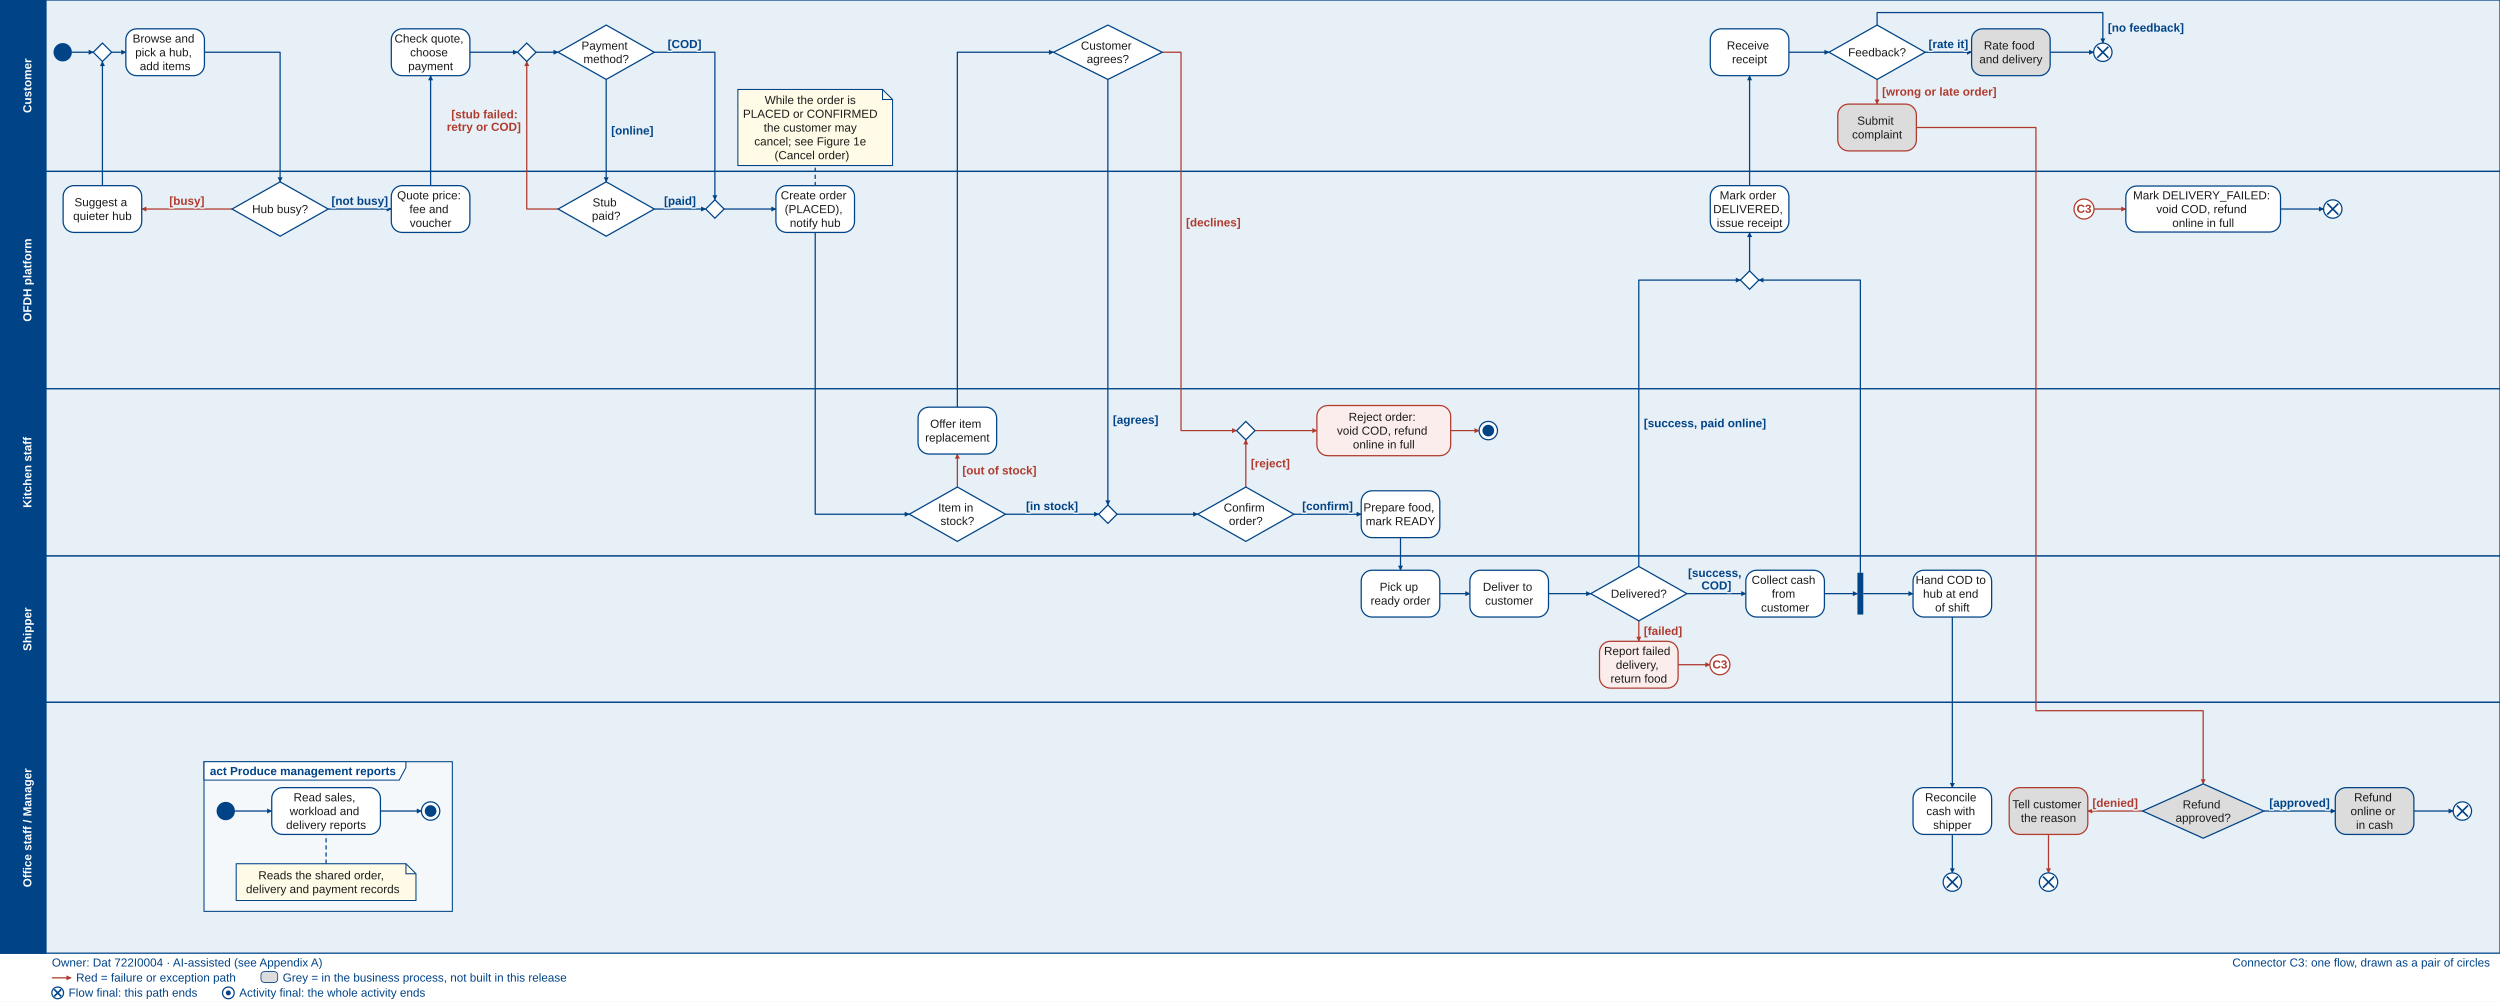
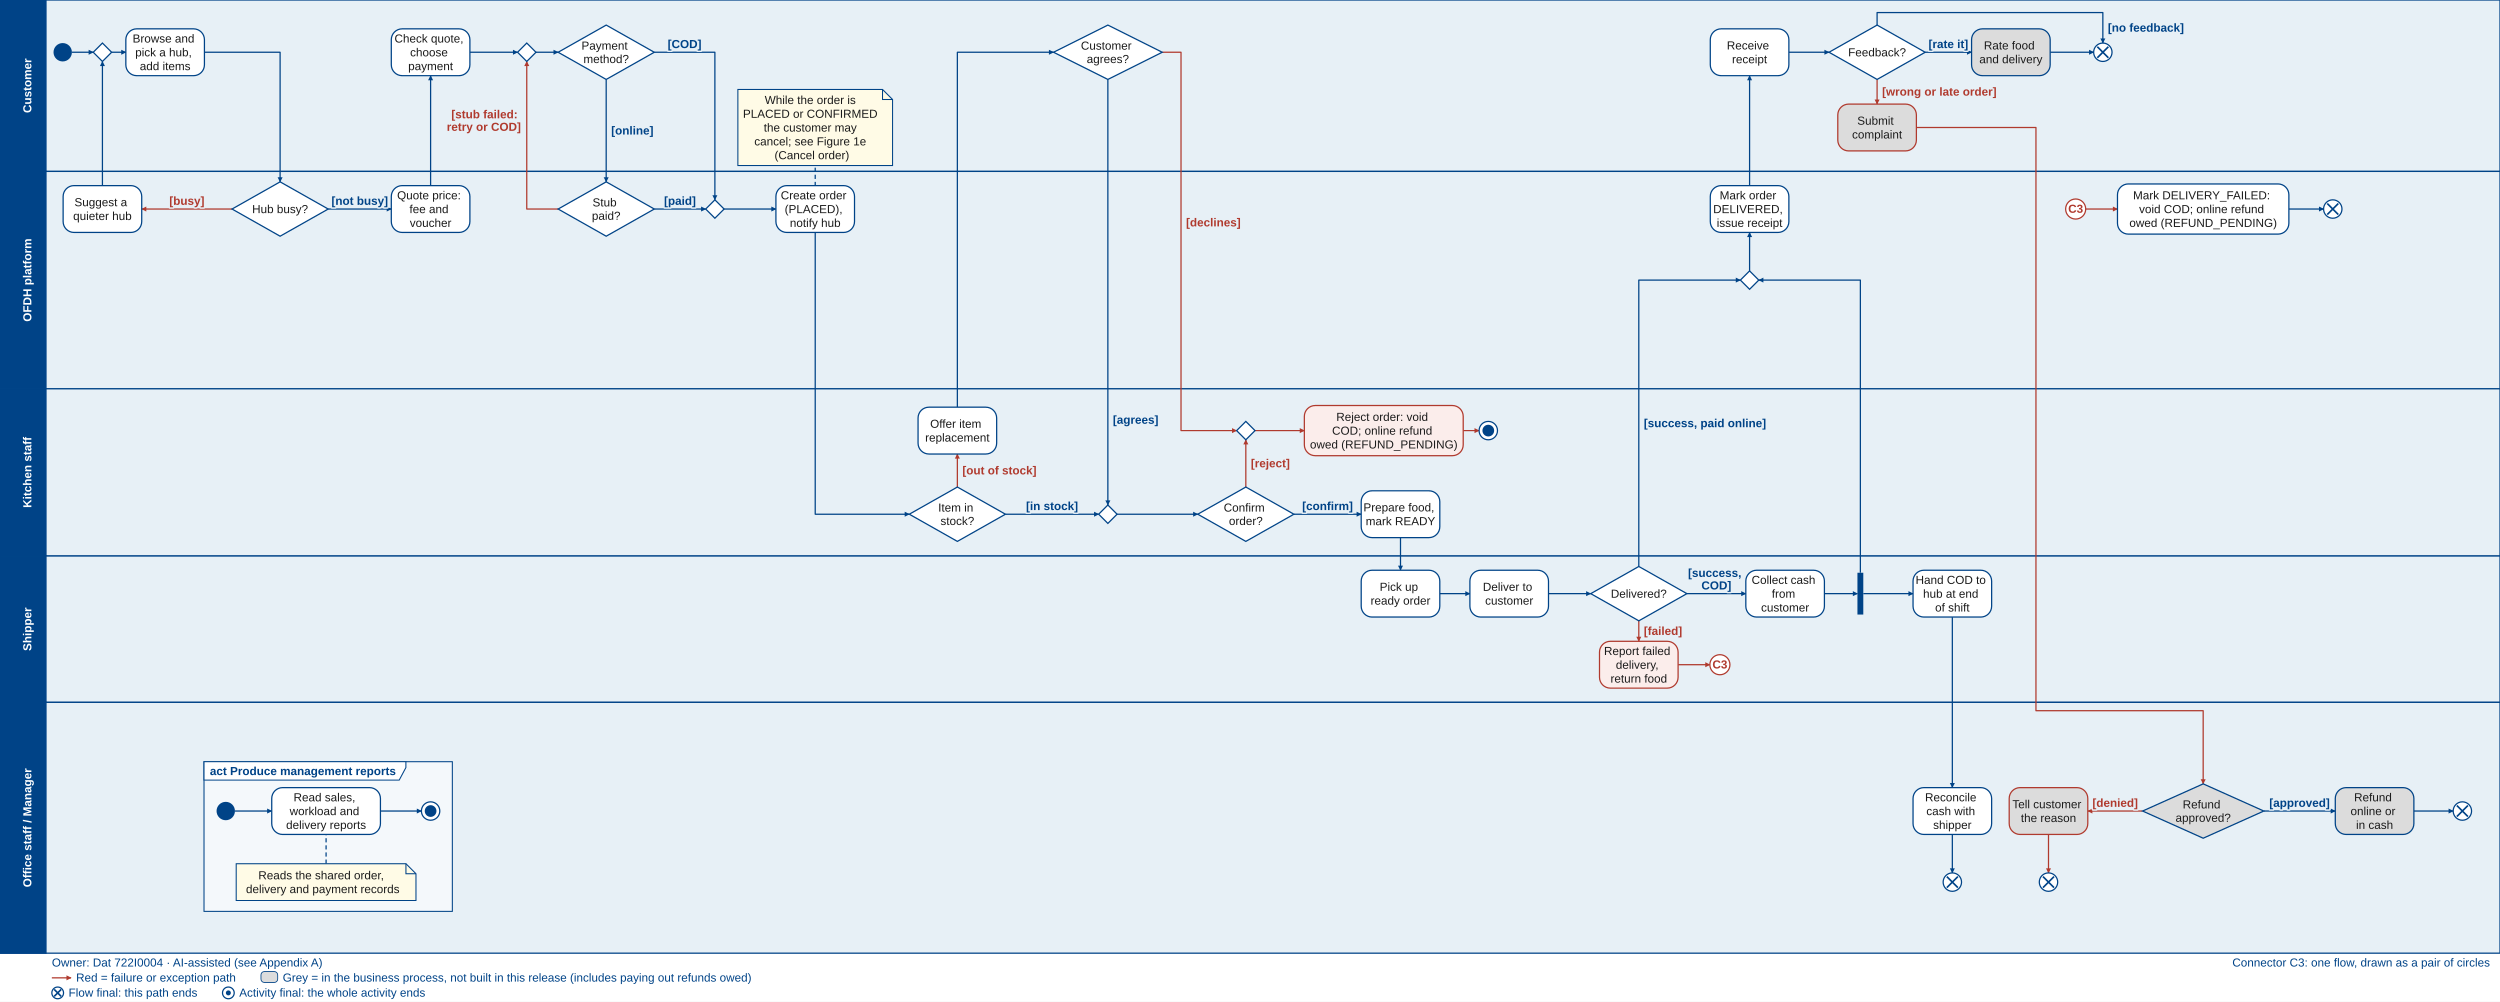
<svg xmlns="http://www.w3.org/2000/svg" width="5980" height="2396" viewBox="-20 0 5980 2396">
  <defs>
    <marker id="ab" viewBox="0 0 12 12" refX="11" refY="6" markerWidth="12" markerHeight="12" markerUnits="userSpaceOnUse" orient="auto">
      <path d="M0,0 L12,6 L0,12 z" fill="#004387" />
    </marker>
    <marker id="ar" viewBox="0 0 12 12" refX="11" refY="6" markerWidth="12" markerHeight="12" markerUnits="userSpaceOnUse" orient="auto">
      <path d="M0,0 L12,6 L0,12 z" fill="#B03A2E" />
    </marker>
  </defs>
  <rect x="-20" y="0" width="5980" height="2396" fill="#FFFFFF" />
  <rect x="-20" y="0" width="5980" height="410" fill="#E7F0F6" stroke="#004387" stroke-width="3" />
  <rect x="-20" y="0" width="110" height="410" fill="#004387" stroke="#004387" stroke-width="3" />
  <text transform="translate(45.0,205.0) rotate(-90)" font-family="Arial, Helvetica, sans-serif" font-size="28" font-weight="bold" fill="#FFFFFF" text-anchor="middle">
    <tspan x="0" dy="10.0">Customer</tspan>
  </text>
  <rect x="-20" y="410" width="5980" height="520" fill="#E7F0F6" stroke="#004387" stroke-width="3" />
  <rect x="-20" y="410" width="110" height="520" fill="#004387" stroke="#004387" stroke-width="3" />
  <text transform="translate(45.0,670.0) rotate(-90)" font-family="Arial, Helvetica, sans-serif" font-size="28" font-weight="bold" fill="#FFFFFF" text-anchor="middle">
    <tspan x="0" dy="10.0">OFDH platform</tspan>
  </text>
  <rect x="-20" y="930" width="5980" height="400" fill="#E7F0F6" stroke="#004387" stroke-width="3" />
  <rect x="-20" y="930" width="110" height="400" fill="#004387" stroke="#004387" stroke-width="3" />
  <text transform="translate(45.0,1130.0) rotate(-90)" font-family="Arial, Helvetica, sans-serif" font-size="28" font-weight="bold" fill="#FFFFFF" text-anchor="middle">
    <tspan x="0" dy="10.0">Kitchen staff</tspan>
  </text>
  <rect x="-20" y="1330" width="5980" height="350" fill="#E7F0F6" stroke="#004387" stroke-width="3" />
  <rect x="-20" y="1330" width="110" height="350" fill="#004387" stroke="#004387" stroke-width="3" />
  <text transform="translate(45.0,1505.0) rotate(-90)" font-family="Arial, Helvetica, sans-serif" font-size="28" font-weight="bold" fill="#FFFFFF" text-anchor="middle">
    <tspan x="0" dy="10.0">Shipper</tspan>
  </text>
  <rect x="-20" y="1680" width="5980" height="600" fill="#E7F0F6" stroke="#004387" stroke-width="3" />
  <rect x="-20" y="1680" width="110" height="600" fill="#004387" stroke="#004387" stroke-width="3" />
  <text transform="translate(45.0,1980.0) rotate(-90)" font-family="Arial, Helvetica, sans-serif" font-size="28" font-weight="bold" fill="#FFFFFF" text-anchor="middle">
    <tspan x="0" dy="10.0">Office staff / Manager</tspan>
  </text>
  <rect x="468.0" y="1822.0" width="594.0" height="358.0" fill="#FFFFFF" fill-opacity="0.55" stroke="#004387" stroke-width="2.5" />
  <polygon points="468.0,1822.0 950.891,1822.0 950.891,1836.0 934.891,1866.0 468.0,1866.0" fill="#FFFFFF" stroke="#004387" stroke-width="2.5" />
  <text x="482.0" y="1854.0" font-family="Arial, Helvetica, sans-serif" font-size="28" font-weight="bold" fill="#004387">act  Produce management reports</text>
  <path d="M152.0,125.0 L203.0,125.0" fill="none" stroke="#004387" stroke-width="3" marker-end="url(#ab)" stroke-linejoin="round" />
  <path d="M247.0,125.0 L281.0,125.0" fill="none" stroke="#004387" stroke-width="3" marker-end="url(#ab)" stroke-linejoin="round" />
  <path d="M469.0,125.0 L650.0,125.0 L650.0,435.0" fill="none" stroke="#004387" stroke-width="3" marker-end="url(#ab)" stroke-linejoin="round" />
  <path d="M535.0,500.0 L319.0,500.0" fill="none" stroke="#B03A2E" stroke-width="3" marker-end="url(#ar)" stroke-linejoin="round" />
  <path d="M225.0,444.0 L225.0,147.0" fill="none" stroke="#004387" stroke-width="3" marker-end="url(#ab)" stroke-linejoin="round" />
  <path d="M765.0,500.0 L916.0,500.0" fill="none" stroke="#004387" stroke-width="3" marker-end="url(#ab)" stroke-linejoin="round" />
  <path d="M1010.0,444.0 L1010.0,181.0" fill="none" stroke="#004387" stroke-width="3" marker-end="url(#ab)" stroke-linejoin="round" />
  <path d="M1104.0,125.0 L1218.0,125.0" fill="none" stroke="#004387" stroke-width="3" marker-end="url(#ab)" stroke-linejoin="round" />
  <path d="M1262.0,125.0 L1315.0,125.0" fill="none" stroke="#004387" stroke-width="3" marker-end="url(#ab)" stroke-linejoin="round" />
  <path d="M1430.0,190.0 L1430.0,435.0" fill="none" stroke="#004387" stroke-width="3" marker-end="url(#ab)" stroke-linejoin="round" />
  <path d="M1315.0,500.0 L1240.0,500.0 L1240.0,147.0" fill="none" stroke="#B03A2E" stroke-width="3" marker-end="url(#ar)" stroke-linejoin="round" />
  <path d="M1545.0,125.0 L1690.0,125.0 L1690.0,478.0" fill="none" stroke="#004387" stroke-width="3" marker-end="url(#ab)" stroke-linejoin="round" />
  <path d="M1545.0,500.0 L1668.0,500.0" fill="none" stroke="#004387" stroke-width="3" marker-end="url(#ab)" stroke-linejoin="round" />
  <path d="M1712.0,500.0 L1836.0,500.0" fill="none" stroke="#004387" stroke-width="3" marker-end="url(#ab)" stroke-linejoin="round" />
  <path d="M1930.0,214.0 L1930.0,556.0" fill="none" stroke="#004387" stroke-width="3" stroke-dasharray="10 7" stroke-linejoin="round" />
  <path d="M1930.0,556.0 L1930.0,1230.0 L2155.0,1230.0" fill="none" stroke="#004387" stroke-width="3" marker-end="url(#ab)" stroke-linejoin="round" />
  <path d="M2270.0,1165.0 L2270.0,1086.0" fill="none" stroke="#B03A2E" stroke-width="3" marker-end="url(#ar)" stroke-linejoin="round" />
  <path d="M2270.0,974.0 L2270.0,125.0 L2500.0,125.0" fill="none" stroke="#004387" stroke-width="3" marker-end="url(#ab)" stroke-linejoin="round" />
  <path d="M2385.0,1230.0 L2608.0,1230.0" fill="none" stroke="#004387" stroke-width="3" marker-end="url(#ab)" stroke-linejoin="round" />
  <path d="M2630.0,190.0 L2630.0,1208.0" fill="none" stroke="#004387" stroke-width="3" marker-end="url(#ab)" stroke-linejoin="round" />
  <path d="M2760.0,125.0 L2805.0,125.0 L2805.0,1030.0 L2938.0,1030.0" fill="none" stroke="#B03A2E" stroke-width="3" marker-end="url(#ar)" stroke-linejoin="round" />
  <path d="M2652.0,1230.0 L2845.0,1230.0" fill="none" stroke="#004387" stroke-width="3" marker-end="url(#ab)" stroke-linejoin="round" />
  <path d="M2960.0,1165.0 L2960.0,1052.0" fill="none" stroke="#B03A2E" stroke-width="3" marker-end="url(#ar)" stroke-linejoin="round" />
-   <path d="M2982.0,1030.0 L3130.0,1030.0" fill="none" stroke="#B03A2E" stroke-width="3" marker-end="url(#ar)" stroke-linejoin="round" />
-   <path d="M3450.0,1030.0 L3518.0,1030.0" fill="none" stroke="#B03A2E" stroke-width="3" marker-end="url(#ar)" stroke-linejoin="round" />
+   <path d="M2982.0,1030.0 L3100.0,1030.0" fill="none" stroke="#B03A2E" stroke-width="3" marker-end="url(#ar)" stroke-linejoin="round" />
+   <path d="M3480.0,1030.0 L3518.0,1030.0" fill="none" stroke="#B03A2E" stroke-width="3" marker-end="url(#ar)" stroke-linejoin="round" />
  <path d="M3075.0,1230.0 L3236.0,1230.0" fill="none" stroke="#004387" stroke-width="3" marker-end="url(#ab)" stroke-linejoin="round" />
  <path d="M3330.0,1286.0 L3330.0,1364.0" fill="none" stroke="#004387" stroke-width="3" marker-end="url(#ab)" stroke-linejoin="round" />
  <path d="M3424.0,1420.0 L3496.0,1420.0" fill="none" stroke="#004387" stroke-width="3" marker-end="url(#ab)" stroke-linejoin="round" />
  <path d="M3684.0,1420.0 L3785.0,1420.0" fill="none" stroke="#004387" stroke-width="3" marker-end="url(#ab)" stroke-linejoin="round" />
  <path d="M4015.0,1420.0 L4156.0,1420.0" fill="none" stroke="#004387" stroke-width="3" marker-end="url(#ab)" stroke-linejoin="round" />
  <path d="M3900.0,1355.0 L3900.0,670.0 L4143.0,670.0" fill="none" stroke="#004387" stroke-width="3" marker-end="url(#ab)" stroke-linejoin="round" />
  <path d="M3900.0,1485.0 L3900.0,1534.0" fill="none" stroke="#B03A2E" stroke-width="3" marker-end="url(#ar)" stroke-linejoin="round" />
  <path d="M4344.0,1420.0 L4423.0,1420.0" fill="none" stroke="#004387" stroke-width="3" marker-end="url(#ab)" stroke-linejoin="round" />
  <path d="M4437.0,1420.0 L4556.0,1420.0" fill="none" stroke="#004387" stroke-width="3" marker-end="url(#ab)" stroke-linejoin="round" />
  <path d="M4430.0,1370.0 L4430.0,670.0 L4187.0,670.0" fill="none" stroke="#004387" stroke-width="3" marker-end="url(#ab)" stroke-linejoin="round" />
  <path d="M4650.0,1476.0 L4650.0,1884.0" fill="none" stroke="#004387" stroke-width="3" marker-end="url(#ab)" stroke-linejoin="round" />
  <path d="M4650.0,1996.0 L4650.0,2088.0" fill="none" stroke="#004387" stroke-width="3" marker-end="url(#ab)" stroke-linejoin="round" />
  <path d="M3994.0,1590.0 L4070.0,1590.0" fill="none" stroke="#B03A2E" stroke-width="3" marker-end="url(#ar)" stroke-linejoin="round" />
-   <path d="M4989.0,500.0 L5065.0,500.0" fill="none" stroke="#B03A2E" stroke-width="3" marker-end="url(#ar)" stroke-linejoin="round" />
+   <path d="M4969.0,500.0 L5045.0,500.0" fill="none" stroke="#B03A2E" stroke-width="3" marker-end="url(#ar)" stroke-linejoin="round" />
  <path d="M4165.0,648.0 L4165.0,556.0" fill="none" stroke="#004387" stroke-width="3" marker-end="url(#ab)" stroke-linejoin="round" />
  <path d="M4165.0,444.0 L4165.0,181.0" fill="none" stroke="#004387" stroke-width="3" marker-end="url(#ab)" stroke-linejoin="round" />
  <path d="M4259.0,125.0 L4355.0,125.0" fill="none" stroke="#004387" stroke-width="3" marker-end="url(#ab)" stroke-linejoin="round" />
  <path d="M4585.0,125.0 L4696.0,125.0" fill="none" stroke="#004387" stroke-width="3" marker-end="url(#ab)" stroke-linejoin="round" />
  <path d="M4884.0,125.0 L4988.0,125.0" fill="none" stroke="#004387" stroke-width="3" marker-end="url(#ab)" stroke-linejoin="round" />
  <path d="M4470.0,60.0 L4470.0,30.0 L5010.0,30.0 L5010.0,103.0" fill="none" stroke="#004387" stroke-width="3" marker-end="url(#ab)" stroke-linejoin="round" />
  <path d="M4470.0,190.0 L4470.0,249.0" fill="none" stroke="#B03A2E" stroke-width="3" marker-end="url(#ar)" stroke-linejoin="round" />
  <path d="M4564.0,305.0 L4850.0,305.0 L4850.0,1700.0 L5250.0,1700.0 L5250.0,1875.0" fill="none" stroke="#B03A2E" stroke-width="3" marker-end="url(#ar)" stroke-linejoin="round" />
-   <path d="M5435.0,500.0 L5538.0,500.0" fill="none" stroke="#004387" stroke-width="3" marker-end="url(#ab)" stroke-linejoin="round" />
+   <path d="M5455.0,500.0 L5538.0,500.0" fill="none" stroke="#004387" stroke-width="3" marker-end="url(#ab)" stroke-linejoin="round" />
  <path d="M5395.0,1940.0 L5566.0,1940.0" fill="none" stroke="#004387" stroke-width="3" marker-end="url(#ab)" stroke-linejoin="round" />
  <path d="M5754.0,1940.0 L5848.0,1940.0" fill="none" stroke="#004387" stroke-width="3" marker-end="url(#ab)" stroke-linejoin="round" />
  <path d="M5105.0,1940.0 L4974.0,1940.0" fill="none" stroke="#B03A2E" stroke-width="3" marker-end="url(#ar)" stroke-linejoin="round" />
  <path d="M4880.0,1996.0 L4880.0,2088.0" fill="none" stroke="#B03A2E" stroke-width="3" marker-end="url(#ar)" stroke-linejoin="round" />
  <path d="M542.0,1940.0 L630.0,1940.0" fill="none" stroke="#004387" stroke-width="3" marker-end="url(#ab)" stroke-linejoin="round" />
  <path d="M890.0,1940.0 L988.0,1940.0" fill="none" stroke="#004387" stroke-width="3" marker-end="url(#ab)" stroke-linejoin="round" />
  <path d="M760.0,2066.0 L760.0,1996.0" fill="none" stroke="#004387" stroke-width="3" stroke-dasharray="10 7" stroke-linejoin="round" />
  <circle cx="130" cy="125" r="22.0" fill="#004387" />
  <polygon points="225,103.0 247.0,125 225,147.0 203.0,125" fill="#FFFFFF" stroke="#004387" stroke-width="3" />
  <rect x="281.0" y="69.0" width="188" height="112" rx="26" fill="#FFFFFF" stroke="#004387" stroke-width="3" />
  <text x="375" y="101.8" font-family="Arial, Helvetica, sans-serif" font-size="28" fill="#1B1B1B" text-anchor="middle" font-weight="normal">
    <tspan x="375" dy="0">Browse and</tspan>
    <tspan x="375" dy="33">pick a hub,</tspan>
    <tspan x="375" dy="33">add items</tspan>
  </text>
  <rect x="131.0" y="444.0" width="188" height="112" rx="26" fill="#FFFFFF" stroke="#004387" stroke-width="3" />
  <text x="225" y="493.3" font-family="Arial, Helvetica, sans-serif" font-size="28" fill="#1B1B1B" text-anchor="middle" font-weight="normal">
    <tspan x="225" dy="0">Suggest a</tspan>
    <tspan x="225" dy="33">quieter hub</tspan>
  </text>
  <polygon points="650,435.0 765.0,500 650,565.0 535.0,500" fill="#FFFFFF" stroke="#004387" stroke-width="3" />
  <text x="650" y="509.8" font-family="Arial, Helvetica, sans-serif" font-size="28" fill="#1B1B1B" text-anchor="middle" font-weight="normal">
    <tspan x="650" dy="0">Hub busy?</tspan>
  </text>
  <rect x="916.0" y="444.0" width="188" height="112" rx="26" fill="#FFFFFF" stroke="#004387" stroke-width="3" />
  <text x="1010" y="476.8" font-family="Arial, Helvetica, sans-serif" font-size="28" fill="#1B1B1B" text-anchor="middle" font-weight="normal">
    <tspan x="1010" dy="0">Quote price:</tspan>
    <tspan x="1010" dy="33">fee and</tspan>
    <tspan x="1010" dy="33">voucher</tspan>
  </text>
  <rect x="916.0" y="69.0" width="188" height="112" rx="26" fill="#FFFFFF" stroke="#004387" stroke-width="3" />
  <text x="1010" y="101.8" font-family="Arial, Helvetica, sans-serif" font-size="28" fill="#1B1B1B" text-anchor="middle" font-weight="normal">
    <tspan x="1010" dy="0">Check quote,</tspan>
    <tspan x="1010" dy="33">choose</tspan>
    <tspan x="1010" dy="33">payment</tspan>
  </text>
  <polygon points="1240,103.0 1262.0,125 1240,147.0 1218.0,125" fill="#FFFFFF" stroke="#004387" stroke-width="3" />
  <polygon points="1430,60.0 1545.0,125 1430,190.0 1315.0,125" fill="#FFFFFF" stroke="#004387" stroke-width="3" />
  <text x="1430" y="118.8" font-family="Arial, Helvetica, sans-serif" font-size="28" fill="#1B1B1B" text-anchor="middle" font-weight="normal">
    <tspan x="1430" dy="0">Payment</tspan>
    <tspan x="1430" dy="32">method?</tspan>
  </text>
  <polygon points="1430,435.0 1545.0,500 1430,565.0 1315.0,500" fill="#FFFFFF" stroke="#004387" stroke-width="3" />
  <text x="1430" y="493.8" font-family="Arial, Helvetica, sans-serif" font-size="28" fill="#1B1B1B" text-anchor="middle" font-weight="normal">
    <tspan x="1430" dy="0">Stub</tspan>
    <tspan x="1430" dy="32">paid?</tspan>
  </text>
  <polygon points="1690,478.0 1712.0,500 1690,522.0 1668.0,500" fill="#FFFFFF" stroke="#004387" stroke-width="3" />
  <rect x="1836.0" y="444.0" width="188" height="112" rx="26" fill="#FFFFFF" stroke="#004387" stroke-width="3" />
  <text x="1930" y="476.8" font-family="Arial, Helvetica, sans-serif" font-size="28" fill="#1B1B1B" text-anchor="middle" font-weight="normal">
    <tspan x="1930" dy="0">Create order</tspan>
    <tspan x="1930" dy="33">(PLACED),</tspan>
    <tspan x="1930" dy="33">notify hub</tspan>
  </text>
  <polygon points="1745.0,214.0 2091.0,214.0 2115.0,238.0 2115.0,396.0 1745.0,396.0" fill="#FFFBE6" stroke="#004387" stroke-width="2.5" />
  <path d="M2091.0,214.0 L2091.0,238.0 L2115.0,238.0" fill="none" stroke="#004387" stroke-width="2.5" />
  <text x="1922" y="248.8" font-family="Arial, Helvetica, sans-serif" font-size="28" fill="#1B1B1B" text-anchor="middle" font-weight="normal">
    <tspan x="1922" dy="0">While the order is</tspan>
    <tspan x="1922" dy="33">PLACED or CONFIRMED</tspan>
    <tspan x="1922" dy="33">the customer may</tspan>
    <tspan x="1922" dy="33">cancel; see Figure 1e</tspan>
    <tspan x="1922" dy="33">(Cancel order)</tspan>
  </text>
  <polygon points="2270,1165.0 2385.0,1230 2270,1295.0 2155.0,1230" fill="#FFFFFF" stroke="#004387" stroke-width="3" />
  <text x="2270" y="1223.8" font-family="Arial, Helvetica, sans-serif" font-size="28" fill="#1B1B1B" text-anchor="middle" font-weight="normal">
    <tspan x="2270" dy="0">Item in</tspan>
    <tspan x="2270" dy="32">stock?</tspan>
  </text>
  <rect x="2176.0" y="974.0" width="188" height="112" rx="26" fill="#FFFFFF" stroke="#004387" stroke-width="3" />
  <text x="2270" y="1023.3" font-family="Arial, Helvetica, sans-serif" font-size="28" fill="#1B1B1B" text-anchor="middle" font-weight="normal">
    <tspan x="2270" dy="0">Offer item</tspan>
    <tspan x="2270" dy="33">replacement</tspan>
  </text>
  <polygon points="2630,60.0 2760.0,125 2630,190.0 2500.0,125" fill="#FFFFFF" stroke="#004387" stroke-width="3" />
  <text x="2630" y="118.8" font-family="Arial, Helvetica, sans-serif" font-size="28" fill="#1B1B1B" text-anchor="middle" font-weight="normal">
    <tspan x="2630" dy="0">Customer</tspan>
    <tspan x="2630" dy="32">agrees?</tspan>
  </text>
  <polygon points="2630,1208.0 2652.0,1230 2630,1252.0 2608.0,1230" fill="#FFFFFF" stroke="#004387" stroke-width="3" />
  <polygon points="2960,1165.0 3075.0,1230 2960,1295.0 2845.0,1230" fill="#FFFFFF" stroke="#004387" stroke-width="3" />
  <text x="2960" y="1223.8" font-family="Arial, Helvetica, sans-serif" font-size="28" fill="#1B1B1B" text-anchor="middle" font-weight="normal">
    <tspan x="2960" dy="0">Confirm</tspan>
    <tspan x="2960" dy="32">order?</tspan>
  </text>
  <polygon points="2960,1008.0 2982.0,1030 2960,1052.0 2938.0,1030" fill="#FFFFFF" stroke="#004387" stroke-width="3" />
-   <rect x="3130.0" y="970.0" width="320" height="120" rx="26" fill="#FBEDEB" stroke="#B03A2E" stroke-width="3" />
+   <rect x="3100.0" y="970.0" width="380" height="120" rx="26" fill="#FBEDEB" stroke="#B03A2E" stroke-width="3" />
  <text x="3290" y="1006.8" font-family="Arial, Helvetica, sans-serif" font-size="28" fill="#1B1B1B" text-anchor="middle" font-weight="normal">
-     <tspan x="3290" dy="0">Reject order:</tspan>
-     <tspan x="3290" dy="33">void COD, refund</tspan>
-     <tspan x="3290" dy="33">online in full</tspan>
+     <tspan x="3290" dy="0">Reject order: void</tspan>
+     <tspan x="3290" dy="33">COD; online refund</tspan>
+     <tspan x="3290" dy="33">owed (REFUND_PENDING)</tspan>
  </text>
  <circle cx="3540" cy="1030" r="22.0" fill="#FFFFFF" stroke="#004387" stroke-width="3" />
  <circle cx="3540" cy="1030" r="14.0" fill="#004387" />
  <rect x="3236.0" y="1174.0" width="188" height="112" rx="26" fill="#FFFFFF" stroke="#004387" stroke-width="3" />
  <text x="3330" y="1223.3" font-family="Arial, Helvetica, sans-serif" font-size="28" fill="#1B1B1B" text-anchor="middle" font-weight="normal">
    <tspan x="3330" dy="0">Prepare food,</tspan>
    <tspan x="3330" dy="33">mark READY</tspan>
  </text>
  <rect x="3236.0" y="1364.0" width="188" height="112" rx="26" fill="#FFFFFF" stroke="#004387" stroke-width="3" />
  <text x="3330" y="1413.3" font-family="Arial, Helvetica, sans-serif" font-size="28" fill="#1B1B1B" text-anchor="middle" font-weight="normal">
    <tspan x="3330" dy="0">Pick up</tspan>
    <tspan x="3330" dy="33">ready order</tspan>
  </text>
  <rect x="3496.0" y="1364.0" width="188" height="112" rx="26" fill="#FFFFFF" stroke="#004387" stroke-width="3" />
  <text x="3590" y="1413.3" font-family="Arial, Helvetica, sans-serif" font-size="28" fill="#1B1B1B" text-anchor="middle" font-weight="normal">
    <tspan x="3590" dy="0">Deliver to</tspan>
    <tspan x="3590" dy="33">customer</tspan>
  </text>
  <polygon points="3900,1355.0 4015.0,1420 3900,1485.0 3785.0,1420" fill="#FFFFFF" stroke="#004387" stroke-width="3" />
  <text x="3900" y="1429.8" font-family="Arial, Helvetica, sans-serif" font-size="28" fill="#1B1B1B" text-anchor="middle" font-weight="normal">
    <tspan x="3900" dy="0">Delivered?</tspan>
  </text>
  <rect x="4156.0" y="1364.0" width="188" height="112" rx="26" fill="#FFFFFF" stroke="#004387" stroke-width="3" />
  <text x="4250" y="1396.8" font-family="Arial, Helvetica, sans-serif" font-size="28" fill="#1B1B1B" text-anchor="middle" font-weight="normal">
    <tspan x="4250" dy="0">Collect cash</tspan>
    <tspan x="4250" dy="33">from</tspan>
    <tspan x="4250" dy="33">customer</tspan>
  </text>
  <rect x="4423.0" y="1370.0" width="14" height="100" fill="#004387" />
  <rect x="4556.0" y="1364.0" width="188" height="112" rx="26" fill="#FFFFFF" stroke="#004387" stroke-width="3" />
  <text x="4650" y="1396.8" font-family="Arial, Helvetica, sans-serif" font-size="28" fill="#1B1B1B" text-anchor="middle" font-weight="normal">
    <tspan x="4650" dy="0">Hand COD to</tspan>
    <tspan x="4650" dy="33">hub at end</tspan>
    <tspan x="4650" dy="33">of shift</tspan>
  </text>
  <rect x="3806.0" y="1534.0" width="188" height="112" rx="26" fill="#FBEDEB" stroke="#B03A2E" stroke-width="3" />
  <text x="3900" y="1566.8" font-family="Arial, Helvetica, sans-serif" font-size="28" fill="#1B1B1B" text-anchor="middle" font-weight="normal">
    <tspan x="3900" dy="0">Report failed</tspan>
    <tspan x="3900" dy="33">delivery,</tspan>
    <tspan x="3900" dy="33">return food</tspan>
  </text>
  <rect x="4556.0" y="1884.0" width="188" height="112" rx="26" fill="#FFFFFF" stroke="#004387" stroke-width="3" />
  <text x="4650" y="1916.8" font-family="Arial, Helvetica, sans-serif" font-size="28" fill="#1B1B1B" text-anchor="middle" font-weight="normal">
    <tspan x="4650" dy="0">Reconcile</tspan>
    <tspan x="4650" dy="33">cash with</tspan>
    <tspan x="4650" dy="33">shipper</tspan>
  </text>
  <circle cx="4650" cy="2110" r="22.0" fill="#FFFFFF" stroke="#004387" stroke-width="3" />
  <path d="M4636.8,2096.8 L4663.2,2123.2 M4636.8,2123.2 L4663.2,2096.8" stroke="#004387" stroke-width="4" />
  <polygon points="4165,648.0 4187.0,670 4165,692.0 4143.0,670" fill="#FFFFFF" stroke="#004387" stroke-width="3" />
  <rect x="4071.0" y="444.0" width="188" height="112" rx="26" fill="#FFFFFF" stroke="#004387" stroke-width="3" />
  <text x="4165" y="476.8" font-family="Arial, Helvetica, sans-serif" font-size="28" fill="#1B1B1B" text-anchor="middle" font-weight="normal">
    <tspan x="4165" dy="0">Mark order</tspan>
    <tspan x="4165" dy="33">DELIVERED,</tspan>
    <tspan x="4165" dy="33">issue receipt</tspan>
  </text>
  <rect x="4071.0" y="69.0" width="188" height="112" rx="26" fill="#FFFFFF" stroke="#004387" stroke-width="3" />
  <text x="4165" y="118.3" font-family="Arial, Helvetica, sans-serif" font-size="28" fill="#1B1B1B" text-anchor="middle" font-weight="normal">
    <tspan x="4165" dy="0">Receive</tspan>
    <tspan x="4165" dy="33">receipt</tspan>
  </text>
  <polygon points="4470,60.0 4585.0,125 4470,190.0 4355.0,125" fill="#FFFFFF" stroke="#004387" stroke-width="3" />
  <text x="4470" y="134.8" font-family="Arial, Helvetica, sans-serif" font-size="28" fill="#1B1B1B" text-anchor="middle" font-weight="normal">
    <tspan x="4470" dy="0">Feedback?</tspan>
  </text>
  <rect x="4696.0" y="69.0" width="188" height="112" rx="26" fill="#DCDCDC" stroke="#004387" stroke-width="3" />
  <text x="4790" y="118.3" font-family="Arial, Helvetica, sans-serif" font-size="28" fill="#1B1B1B" text-anchor="middle" font-weight="normal">
    <tspan x="4790" dy="0">Rate food</tspan>
    <tspan x="4790" dy="33">and delivery</tspan>
  </text>
  <circle cx="5010" cy="125" r="22.0" fill="#FFFFFF" stroke="#004387" stroke-width="3" />
  <path d="M4996.8,111.8 L5023.2,138.2 M4996.8,138.2 L5023.2,111.8" stroke="#004387" stroke-width="4" />
  <rect x="4376.0" y="249.0" width="188" height="112" rx="26" fill="#DCDCDC" stroke="#B03A2E" stroke-width="3" />
  <text x="4470" y="298.3" font-family="Arial, Helvetica, sans-serif" font-size="28" fill="#1B1B1B" text-anchor="middle" font-weight="normal">
    <tspan x="4470" dy="0">Submit</tspan>
    <tspan x="4470" dy="33">complaint</tspan>
  </text>
-   <rect x="5065.0" y="445.0" width="370" height="110" rx="26" fill="#FFFFFF" stroke="#004387" stroke-width="3" />
+   <rect x="5045.0" y="440.0" width="410" height="120" rx="26" fill="#FFFFFF" stroke="#004387" stroke-width="3" />
  <text x="5250" y="476.8" font-family="Arial, Helvetica, sans-serif" font-size="28" fill="#1B1B1B" text-anchor="middle" font-weight="normal">
    <tspan x="5250" dy="0">Mark DELIVERY_FAILED:</tspan>
-     <tspan x="5250" dy="33">void COD, refund</tspan>
-     <tspan x="5250" dy="33">online in full</tspan>
+     <tspan x="5250" dy="33">void COD; online refund</tspan>
+     <tspan x="5250" dy="33">owed (REFUND_PENDING)</tspan>
  </text>
  <circle cx="5560" cy="500" r="22.0" fill="#FFFFFF" stroke="#004387" stroke-width="3" />
  <path d="M5546.8,486.8 L5573.2,513.2 M5546.8,513.2 L5573.2,486.8" stroke="#004387" stroke-width="4" />
  <polygon points="5250,1875.0 5395.0,1940 5250,2005.0 5105.0,1940" fill="#DCDCDC" stroke="#004387" stroke-width="3" />
  <text x="5250" y="1933.8" font-family="Arial, Helvetica, sans-serif" font-size="28" fill="#1B1B1B" text-anchor="middle" font-weight="normal">
    <tspan x="5250" dy="0">Refund</tspan>
    <tspan x="5250" dy="32">approved?</tspan>
  </text>
  <rect x="5566.0" y="1884.0" width="188" height="112" rx="26" fill="#DCDCDC" stroke="#004387" stroke-width="3" />
  <text x="5660" y="1916.8" font-family="Arial, Helvetica, sans-serif" font-size="28" fill="#1B1B1B" text-anchor="middle" font-weight="normal">
    <tspan x="5660" dy="0">Refund</tspan>
    <tspan x="5660" dy="33">online or</tspan>
    <tspan x="5660" dy="33">in cash</tspan>
  </text>
  <circle cx="5870" cy="1940" r="22.0" fill="#FFFFFF" stroke="#004387" stroke-width="3" />
  <path d="M5856.8,1926.8 L5883.2,1953.2 M5856.8,1953.2 L5883.2,1926.8" stroke="#004387" stroke-width="4" />
  <rect x="4786.0" y="1884.0" width="188" height="112" rx="26" fill="#DCDCDC" stroke="#B03A2E" stroke-width="3" />
  <text x="4880" y="1933.3" font-family="Arial, Helvetica, sans-serif" font-size="28" fill="#1B1B1B" text-anchor="middle" font-weight="normal">
    <tspan x="4880" dy="0">Tell customer</tspan>
    <tspan x="4880" dy="33">the reason</tspan>
  </text>
  <circle cx="4880" cy="2110" r="22.0" fill="#FFFFFF" stroke="#004387" stroke-width="3" />
  <path d="M4866.8,2096.8 L4893.2,2123.2 M4866.8,2123.2 L4893.2,2096.8" stroke="#004387" stroke-width="4" />
  <circle cx="520" cy="1940" r="22.0" fill="#004387" />
  <rect x="630.0" y="1884.0" width="260" height="112" rx="26" fill="#FFFFFF" stroke="#004387" stroke-width="3" />
  <text x="760" y="1916.8" font-family="Arial, Helvetica, sans-serif" font-size="28" fill="#1B1B1B" text-anchor="middle" font-weight="normal">
    <tspan x="760" dy="0">Read sales,</tspan>
    <tspan x="760" dy="33">workload and</tspan>
    <tspan x="760" dy="33">delivery reports</tspan>
  </text>
  <circle cx="1010" cy="1940" r="22.0" fill="#FFFFFF" stroke="#004387" stroke-width="3" />
  <circle cx="1010" cy="1940" r="14.0" fill="#004387" />
  <polygon points="545.0,2066.0 951.0,2066.0 975.0,2090.0 975.0,2154.0 545.0,2154.0" fill="#FFFBE6" stroke="#004387" stroke-width="2.5" />
  <path d="M951.0,2066.0 L951.0,2090.0 L975.0,2090.0" fill="none" stroke="#004387" stroke-width="2.5" />
  <text x="752" y="2103.3" font-family="Arial, Helvetica, sans-serif" font-size="28" fill="#1B1B1B" text-anchor="middle" font-weight="normal">
    <tspan x="752" dy="0">Reads the shared order,</tspan>
    <tspan x="752" dy="33">delivery and payment records</tspan>
  </text>
  <circle cx="4094.0" cy="1590.0" r="24" fill="#FFFFFF" stroke="#B03A2E" stroke-width="3" />
  <text x="4094.0" y="1599.0" font-family="Arial, Helvetica, sans-serif" font-size="28" font-weight="bold" fill="#B03A2E" text-anchor="middle">C3</text>
-   <circle cx="4965.0" cy="500.0" r="24" fill="#FFFFFF" stroke="#B03A2E" stroke-width="3" />
-   <text x="4965.0" y="509.0" font-family="Arial, Helvetica, sans-serif" font-size="28" font-weight="bold" fill="#B03A2E" text-anchor="middle">C3</text>
+   <circle cx="4945.0" cy="500.0" r="24" fill="#FFFFFF" stroke="#B03A2E" stroke-width="3" />
+   <text x="4945.0" y="509.0" font-family="Arial, Helvetica, sans-serif" font-size="28" font-weight="bold" fill="#B03A2E" text-anchor="middle">C3</text>
  <text x="427.0" y="490.0" font-family="Arial, Helvetica, sans-serif" font-size="28" font-weight="bold" fill="#B03A2E" text-anchor="middle" stroke="#E7F0F6" stroke-width="7" stroke-linejoin="round" paint-order="stroke">
    <tspan x="427.0" dy="0">[busy]</tspan>
  </text>
  <text x="840.5" y="490.0" font-family="Arial, Helvetica, sans-serif" font-size="28" font-weight="bold" fill="#004387" text-anchor="middle" stroke="#E7F0F6" stroke-width="7" stroke-linejoin="round" paint-order="stroke">
    <tspan x="840.5" dy="0">[not busy]</tspan>
  </text>
  <text x="1442.0" y="321.8" font-family="Arial, Helvetica, sans-serif" font-size="28" font-weight="bold" fill="#004387" text-anchor="start" stroke="#E7F0F6" stroke-width="7" stroke-linejoin="round" paint-order="stroke">
    <tspan x="1442.0" dy="0">[online]</tspan>
  </text>
  <text x="1226.0" y="283.0" font-family="Arial, Helvetica, sans-serif" font-size="28" font-weight="bold" fill="#B03A2E" text-anchor="end" stroke="#E7F0F6" stroke-width="7" stroke-linejoin="round" paint-order="stroke">
    <tspan x="1226.0" dy="0">[stub failed:</tspan>
    <tspan x="1226.0" dy="30">retry or COD]</tspan>
  </text>
  <text x="1617.5" y="115.0" font-family="Arial, Helvetica, sans-serif" font-size="28" font-weight="bold" fill="#004387" text-anchor="middle" stroke="#E7F0F6" stroke-width="7" stroke-linejoin="round" paint-order="stroke">
    <tspan x="1617.5" dy="0">[COD]</tspan>
  </text>
  <text x="1606.5" y="490.0" font-family="Arial, Helvetica, sans-serif" font-size="28" font-weight="bold" fill="#004387" text-anchor="middle" stroke="#E7F0F6" stroke-width="7" stroke-linejoin="round" paint-order="stroke">
    <tspan x="1606.5" dy="0">[paid]</tspan>
  </text>
  <text x="2282.0" y="1134.8" font-family="Arial, Helvetica, sans-serif" font-size="28" font-weight="bold" fill="#B03A2E" text-anchor="start" stroke="#E7F0F6" stroke-width="7" stroke-linejoin="round" paint-order="stroke">
    <tspan x="2282.0" dy="0">[out of stock]</tspan>
  </text>
  <text x="2496.5" y="1220.0" font-family="Arial, Helvetica, sans-serif" font-size="28" font-weight="bold" fill="#004387" text-anchor="middle" stroke="#E7F0F6" stroke-width="7" stroke-linejoin="round" paint-order="stroke">
    <tspan x="2496.5" dy="0">[in stock]</tspan>
  </text>
  <text x="2642.0" y="1013.7" font-family="Arial, Helvetica, sans-serif" font-size="28" font-weight="bold" fill="#004387" text-anchor="start" stroke="#E7F0F6" stroke-width="7" stroke-linejoin="round" paint-order="stroke">
    <tspan x="2642.0" dy="0">[agrees]</tspan>
  </text>
  <text x="2817.0" y="541.6" font-family="Arial, Helvetica, sans-serif" font-size="28" font-weight="bold" fill="#B03A2E" text-anchor="start" stroke="#E7F0F6" stroke-width="7" stroke-linejoin="round" paint-order="stroke">
    <tspan x="2817.0" dy="0">[declines]</tspan>
  </text>
  <text x="2972.0" y="1117.8" font-family="Arial, Helvetica, sans-serif" font-size="28" font-weight="bold" fill="#B03A2E" text-anchor="start" stroke="#E7F0F6" stroke-width="7" stroke-linejoin="round" paint-order="stroke">
    <tspan x="2972.0" dy="0">[reject]</tspan>
  </text>
  <text x="3155.5" y="1220.0" font-family="Arial, Helvetica, sans-serif" font-size="28" font-weight="bold" fill="#004387" text-anchor="middle" stroke="#E7F0F6" stroke-width="7" stroke-linejoin="round" paint-order="stroke">
    <tspan x="3155.5" dy="0">[confirm]</tspan>
  </text>
  <text x="4085.5" y="1380.0" font-family="Arial, Helvetica, sans-serif" font-size="28" font-weight="bold" fill="#004387" text-anchor="middle" stroke="#E7F0F6" stroke-width="7" stroke-linejoin="round" paint-order="stroke">
    <tspan x="4085.5" dy="0">[success,</tspan>
    <tspan x="4085.5" dy="30">COD]</tspan>
  </text>
  <text x="3912.0" y="1021.8" font-family="Arial, Helvetica, sans-serif" font-size="28" font-weight="bold" fill="#004387" text-anchor="start" stroke="#E7F0F6" stroke-width="7" stroke-linejoin="round" paint-order="stroke">
    <tspan x="3912.0" dy="0">[success, paid online]</tspan>
  </text>
  <text x="3912.0" y="1518.8" font-family="Arial, Helvetica, sans-serif" font-size="28" font-weight="bold" fill="#B03A2E" text-anchor="start" stroke="#E7F0F6" stroke-width="7" stroke-linejoin="round" paint-order="stroke">
    <tspan x="3912.0" dy="0">[failed]</tspan>
  </text>
  <text x="4640.5" y="115.0" font-family="Arial, Helvetica, sans-serif" font-size="28" font-weight="bold" fill="#004387" text-anchor="middle" stroke="#E7F0F6" stroke-width="7" stroke-linejoin="round" paint-order="stroke">
    <tspan x="4640.5" dy="0">[rate it]</tspan>
  </text>
  <text x="5022.0" y="75.8" font-family="Arial, Helvetica, sans-serif" font-size="28" font-weight="bold" fill="#004387" text-anchor="start" stroke="#E7F0F6" stroke-width="7" stroke-linejoin="round" paint-order="stroke">
    <tspan x="5022.0" dy="0">[no feedback]</tspan>
  </text>
  <text x="4482.0" y="228.8" font-family="Arial, Helvetica, sans-serif" font-size="28" font-weight="bold" fill="#B03A2E" text-anchor="start" stroke="#E7F0F6" stroke-width="7" stroke-linejoin="round" paint-order="stroke">
    <tspan x="4482.0" dy="0">[wrong or late order]</tspan>
  </text>
  <text x="5480.5" y="1930.0" font-family="Arial, Helvetica, sans-serif" font-size="28" font-weight="bold" fill="#004387" text-anchor="middle" stroke="#E7F0F6" stroke-width="7" stroke-linejoin="round" paint-order="stroke">
    <tspan x="5480.5" dy="0">[approved]</tspan>
  </text>
  <text x="5039.5" y="1930.0" font-family="Arial, Helvetica, sans-serif" font-size="28" font-weight="bold" fill="#B03A2E" text-anchor="middle" stroke="#E7F0F6" stroke-width="7" stroke-linejoin="round" paint-order="stroke">
    <tspan x="5039.5" dy="0">[denied]</tspan>
  </text>
  <text x="104" y="2312" font-family="Arial, Helvetica, sans-serif" font-size="28" fill="#004387">Owner: Dat 722I0004 · AI-assisted (see Appendix A)</text>
  <text x="5936" y="2312" font-family="Arial, Helvetica, sans-serif" font-size="28" fill="#004387" text-anchor="end">Connector C3: one flow, drawn as a pair of circles</text>
  <path d="M104,2339 L150,2339" stroke="#B03A2E" stroke-width="3" marker-end="url(#ar)" />
  <text x="162" y="2348" font-family="Arial, Helvetica, sans-serif" font-size="28" fill="#004387">Red = failure or exception path</text>
  <rect x="604.234" y="2324" width="40" height="26" rx="8" fill="#DCDCDC" stroke="#004387" stroke-width="2" />
-   <text x="656.234" y="2348" font-family="Arial, Helvetica, sans-serif" font-size="28" fill="#004387">Grey = in the business process, not built in this release</text>
+   <text x="656.234" y="2348" font-family="Arial, Helvetica, sans-serif" font-size="28" fill="#004387">Grey = in the business process, not built in this release (includes paying out refunds owed)</text>
  <circle cx="118" cy="2375" r="14" fill="#FFFFFF" stroke="#004387" stroke-width="3" />
  <path d="M109.6,2366.6 L126.4,2383.4 M109.6,2383.4 L126.4,2366.6" stroke="#004387" stroke-width="4" />
  <text x="144" y="2384" font-family="Arial, Helvetica, sans-serif" font-size="28" fill="#004387">Flow final: this path ends</text>
  <circle cx="526.234" cy="2375" r="14" fill="#FFFFFF" stroke="#004387" stroke-width="3" />
  <circle cx="526.234" cy="2375" r="6" fill="#004387" />
  <text x="552.234" y="2384" font-family="Arial, Helvetica, sans-serif" font-size="28" fill="#004387">Activity final: the whole activity ends</text>
</svg>
